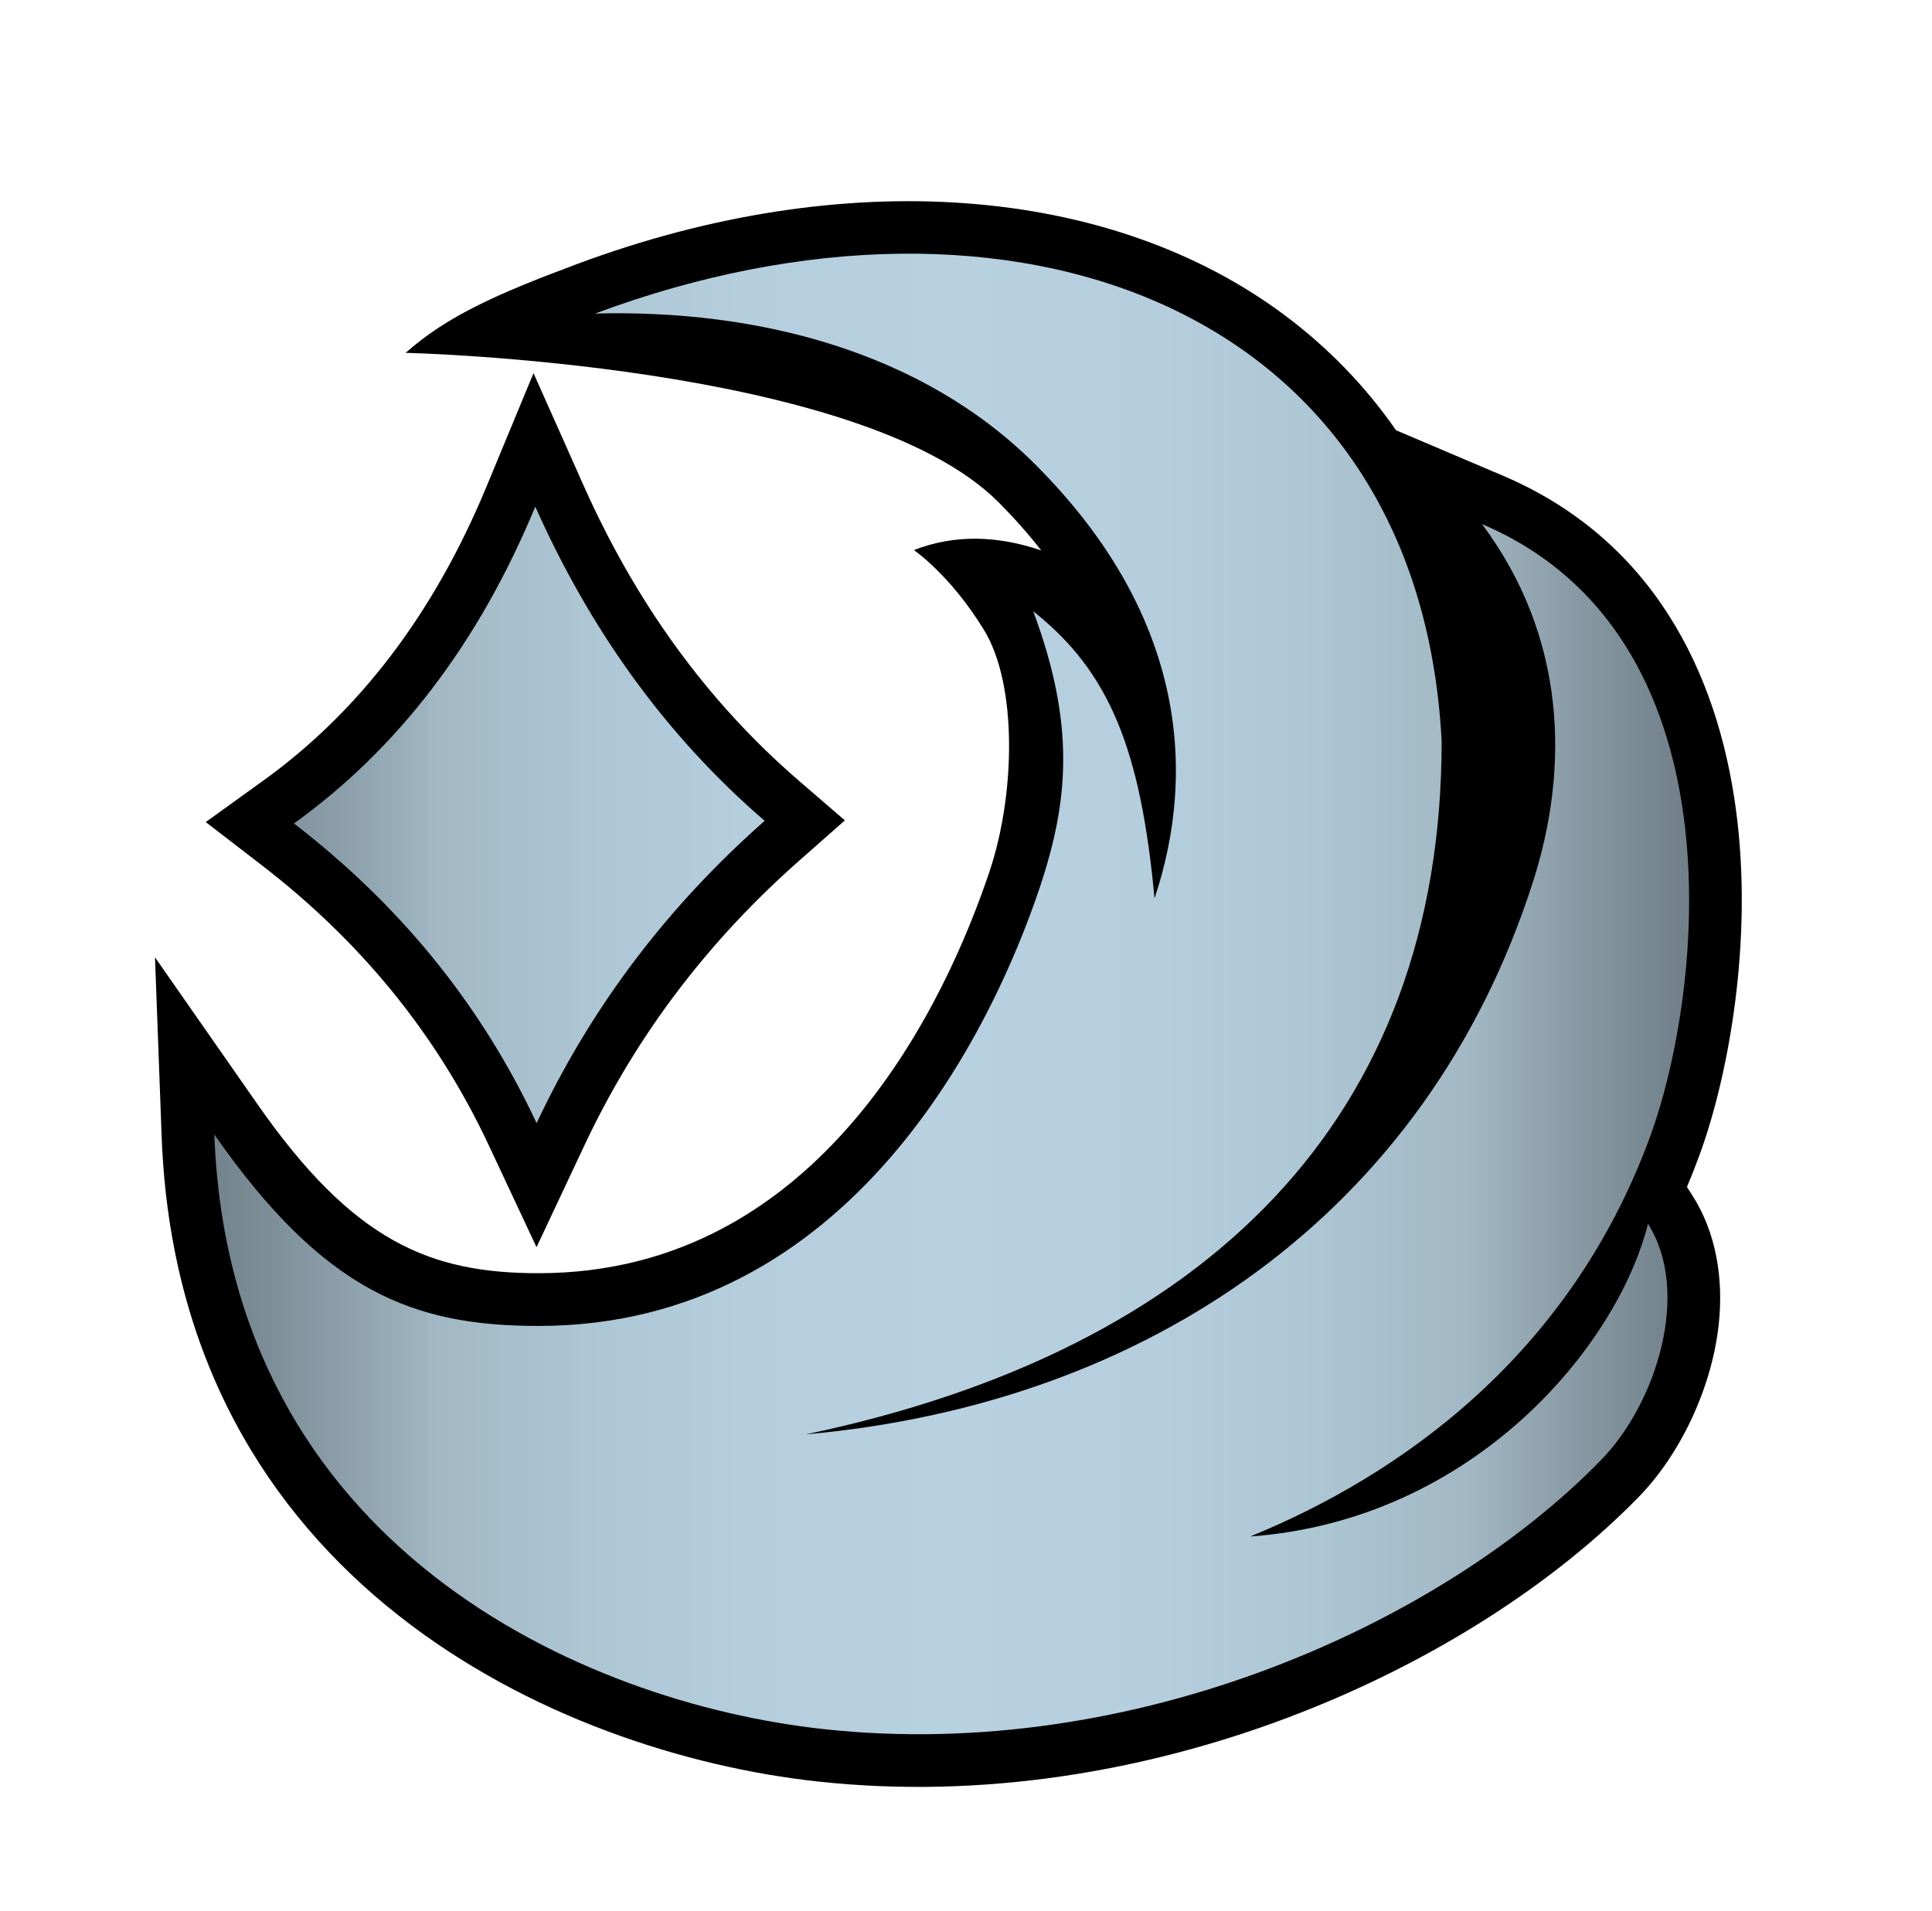
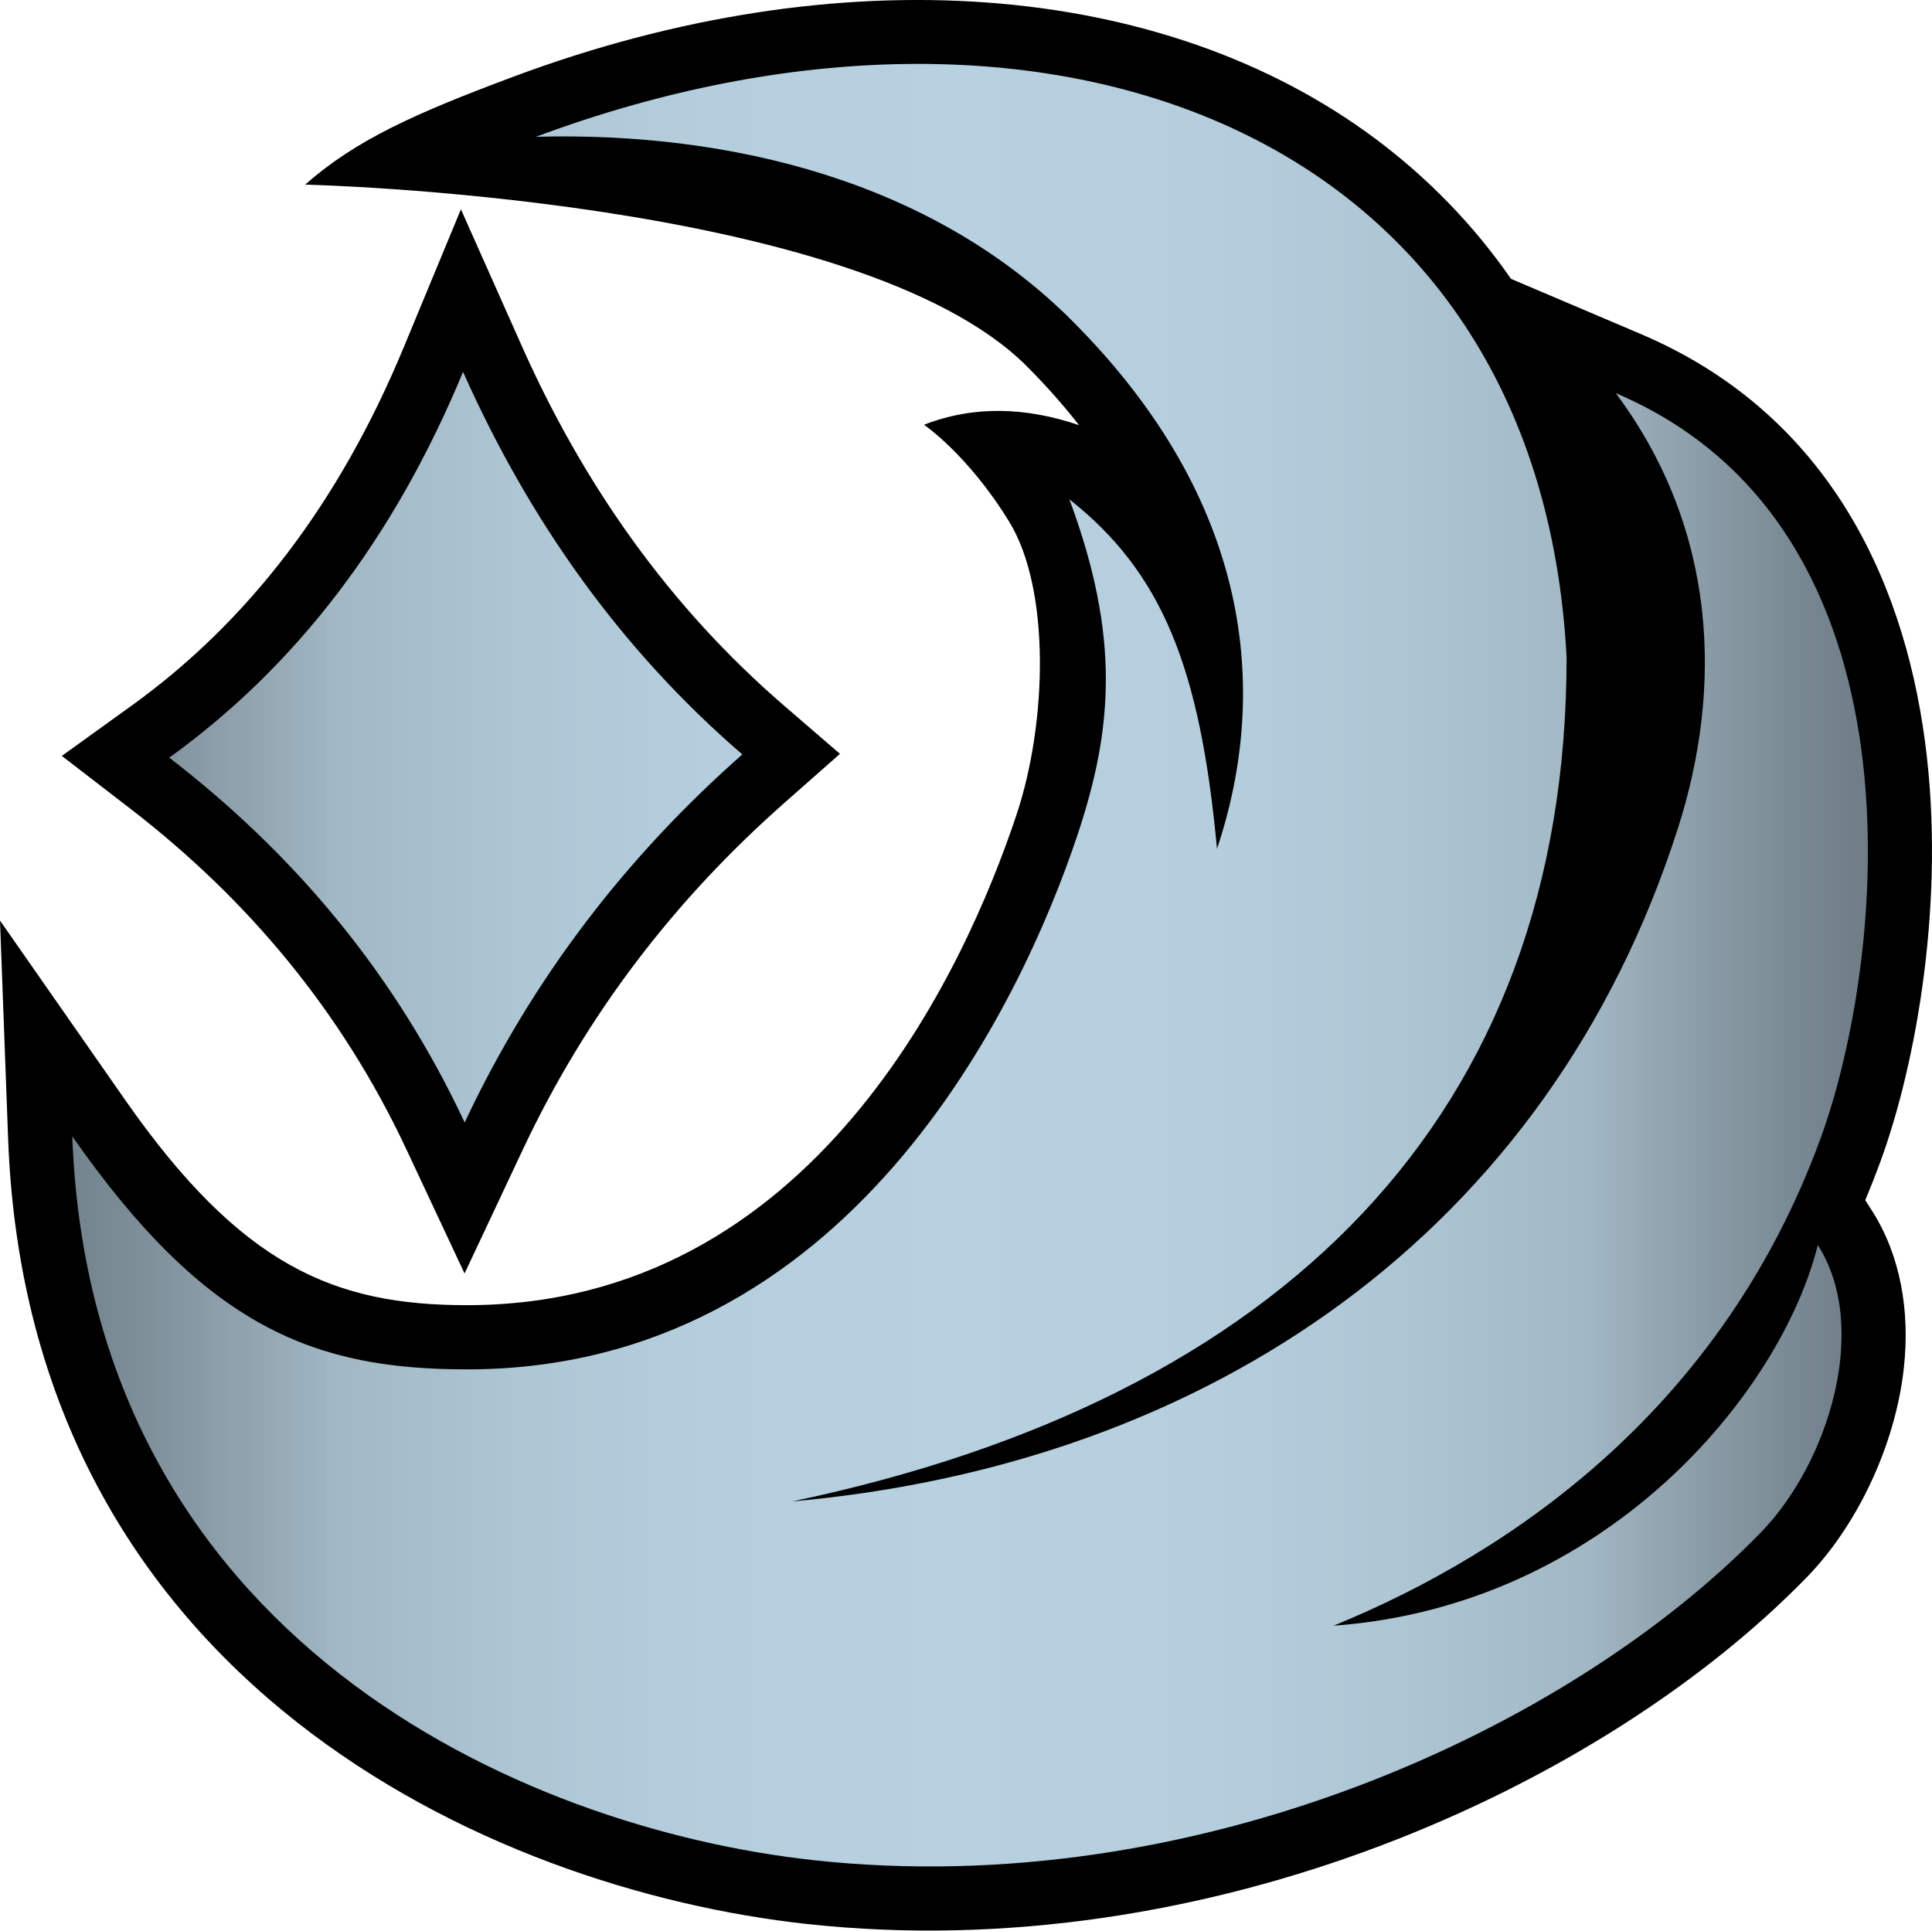
- <svg xmlns="http://www.w3.org/2000/svg" width="100%" height="100%" viewBox="0 0 91 90" version="1.1" xml:space="preserve" style="fill-rule:evenodd;clip-rule:evenodd;stroke-linejoin:round;stroke-miterlimit:2;">
-   <rect id="Uncommon" x="0.065" y="0" width="90" height="90" style="fill:none;" />
-   <path d="M49.043,25.927c-0.597,-0.766 -1.272,-1.529 -2.03,-2.288c-6.536,-6.535 -27.908,-7.018 -27.908,-7.018c1.95,-1.725 4.261,-2.761 8.057,-4.177c12.603,-4.703 25.102,-3.751 33.345,2.401c2.009,1.5 3.779,3.306 5.247,5.421l5.025,2.137c7.027,2.989 10.116,9.217 10.989,15.752c0.822,6.148 -0.353,12.522 -1.714,16.24c-0.189,0.517 -0.388,1.022 -0.596,1.517l0.255,0.399c1.105,1.727 1.486,3.892 1.236,6.119c-0.335,2.997 -1.821,6.088 -3.752,8.072c-7.882,8.099 -23.153,15.113 -38.692,13.414c-12.244,-1.339 -30.113,-9.41 -30.891,-30.383l-0.314,-8.439l4.832,6.927c4.513,6.469 8.128,7.953 13.234,7.953c13.416,0 19.268,-13.03 21.248,-18.943c1.204,-3.595 1.325,-8.767 -0.274,-11.37c-1.598,-2.604 -3.295,-3.749 -3.295,-3.749c1.941,-0.754 3.946,-0.681 5.998,0.015Zm-21.562,-3.073c2.405,5.398 5.716,10.099 10.158,13.931l2.155,1.859l-2.135,1.884c-4.215,3.717 -7.65,8.144 -10.136,13.432l-2.252,4.788l-2.245,-4.791c-2.515,-5.368 -6.154,-9.701 -10.695,-13.2l-2.64,-2.034l2.704,-1.948c4.505,-3.245 8.027,-7.836 10.523,-13.861l2.212,-5.338l2.351,5.278Z" />
-   <path d="M25.213,23.865c2.556,5.737 6.083,10.728 10.803,14.8c-4.467,3.94 -8.105,8.633 -10.741,14.239c-2.689,-5.739 -6.574,-10.374 -11.428,-14.114c4.856,-3.498 8.675,-8.43 11.366,-14.925Zm2.818,-9.095c19.515,-7.281 38.792,-0.433 39.873,20.137c-0,17.735 -11.003,28.68 -29.955,32.66c16.086,-1.439 29.253,-10.386 34.263,-26.048c1.726,-5.397 1.55,-11.525 -2.405,-16.83c12.257,5.212 10.438,21.959 7.915,28.852c-3.795,10.367 -11.829,15.97 -18.835,18.835c10.507,-0.762 17.294,-8.963 18.735,-14.727c2.029,3.172 0.431,8.412 -2.205,11.12c-7.463,7.669 -21.93,14.287 -36.642,12.678c-11.327,-1.238 -27.96,-8.603 -28.68,-28.006c5.184,7.431 9.407,9.017 15.271,9.017c14.777,-0 21.422,-14.126 23.603,-20.638c1.379,-4.118 1.682,-7.687 -0.301,-13.024c3.595,2.841 5.061,6.51 5.711,13.525c2.052,-6.14 1.336,-13.492 -5.61,-20.438c-5.365,-5.364 -13.155,-7.314 -20.738,-7.113Z" style="fill:url(#_Linear1);" />
+ <svg xmlns="http://www.w3.org/2000/svg" id="Layer_2" data-name="Layer 2" viewBox="0 0 896.88 896.34">
  <defs>
-     <linearGradient id="_Linear1" x1="0" y1="0" x2="1" y2="0" gradientUnits="userSpaceOnUse" gradientTransform="matrix(82.973,0,0,83.3032,3.34104,45.1776)">
-       <stop offset="0" style="stop-color:#626e77;stop-opacity:1" />
-       <stop offset="0.04" style="stop-color:#697780;stop-opacity:1" />
-       <stop offset="0.11" style="stop-color:#7d8e98;stop-opacity:1" />
-       <stop offset="0.2" style="stop-color:#9eb4c0;stop-opacity:1" />
-       <stop offset="0.2" style="stop-color:#a0b6c2;stop-opacity:1" />
-       <stop offset="0.2" style="stop-color:#a1b7c3;stop-opacity:1" />
-       <stop offset="0.29" style="stop-color:#adc6d4;stop-opacity:1" />
-       <stop offset="0.38" style="stop-color:#b5cede;stop-opacity:1" />
-       <stop offset="0.5" style="stop-color:#b7d1e1;stop-opacity:1" />
-       <stop offset="0.62" style="stop-color:#b5cede;stop-opacity:1" />
-       <stop offset="0.71" style="stop-color:#adc6d4;stop-opacity:1" />
-       <stop offset="0.8" style="stop-color:#a1b7c3;stop-opacity:1" />
-       <stop offset="0.8" style="stop-color:#a0b6c2;stop-opacity:1" />
-       <stop offset="0.85" style="stop-color:#8b9da8;stop-opacity:1" />
-       <stop offset="0.91" style="stop-color:#74838d;stop-opacity:1" />
-       <stop offset="0.96" style="stop-color:#67747d;stop-opacity:1" />
-       <stop offset="1" style="stop-color:#626e77;stop-opacity:1" />
+     <style>
+       .cls-1, .cls-2 {
+         fill-rule: evenodd;
+         stroke-width: 0px;
+       }
+ 
+       .cls-2 {
+         fill: url(#linear-gradient);
+       }
+     </style>
+     <linearGradient id="linear-gradient" x1="-501.6" y1="966.26" x2="-500.6" y2="966.26" gradientTransform="translate(499383.53 966355.16) scale(995.68 -999.64)" gradientUnits="userSpaceOnUse">
+       <stop offset="0" stop-color="#626e77" />
+       <stop offset=".04" stop-color="#697780" />
+       <stop offset=".11" stop-color="#7d8e98" />
+       <stop offset=".2" stop-color="#9eb4c0" />
+       <stop offset=".2" stop-color="#a0b6c2" />
+       <stop offset=".2" stop-color="#a1b7c3" />
+       <stop offset=".29" stop-color="#adc6d4" />
+       <stop offset=".38" stop-color="#b5cede" />
+       <stop offset=".5" stop-color="#b7d1e1" />
+       <stop offset=".62" stop-color="#b5cede" />
+       <stop offset=".71" stop-color="#adc6d4" />
+       <stop offset=".8" stop-color="#a1b7c3" />
+       <stop offset=".8" stop-color="#a0b6c2" />
+       <stop offset=".85" stop-color="#8b9da8" />
+       <stop offset=".91" stop-color="#74838d" />
+       <stop offset=".96" stop-color="#67747d" />
+       <stop offset="1" stop-color="#626e77" />
    </linearGradient>
  </defs>
+   <g id="Layer_1-2" data-name="Layer 1">
+     <path class="cls-1" d="M500.92,197.4c-7.16-9.19-15.26-18.35-24.36-27.46-78.43-78.42-334.9-84.22-334.9-84.22,23.4-20.7,51.13-33.13,96.68-50.12,151.24-56.44,301.22-45.01,400.14,28.81,24.11,18,45.35,39.67,62.96,65.05l60.3,25.64c84.32,35.87,121.39,110.6,131.87,189.02,9.86,73.78-4.24,150.26-20.57,194.88-2.27,6.2-4.66,12.26-7.15,18.2l3.06,4.79c13.26,20.72,17.83,46.7,14.83,73.43-4.02,35.96-21.85,73.06-45.02,96.86-94.58,97.19-277.84,181.36-464.3,160.97C227.53,877.2,13.1,780.35,3.77,528.67l-3.77-101.27,57.98,83.12c54.16,77.63,97.54,95.44,158.81,95.44,160.99,0,231.22-156.36,254.98-227.32,14.45-43.14,15.9-105.2-3.29-136.44-19.18-31.25-39.54-44.99-39.54-44.99,23.29-9.05,47.35-8.17,71.98.18h0ZM242.17,160.52c28.86,64.78,68.59,121.19,121.9,167.17l25.86,22.31-25.62,22.61c-50.58,44.6-91.8,97.73-121.63,161.18l-27.02,57.46-26.94-57.49c-30.18-64.42-73.85-116.41-128.34-158.4l-31.68-24.41,32.45-23.38c54.06-38.94,96.32-94.03,126.28-166.33l26.54-64.06,28.21,63.34h0Z" />
+     <path class="cls-2" d="M214.96,172.66c30.67,68.84,73,128.74,129.64,177.6-53.6,47.28-97.26,103.6-128.89,170.87-32.27-68.87-78.89-124.49-137.14-169.37,58.27-41.98,104.1-101.16,136.39-179.1h0ZM248.77,63.52c234.18-87.37,465.5-5.2,478.48,241.64,0,212.82-132.04,344.16-359.46,391.92,193.03-17.27,351.04-124.63,411.16-312.58,20.71-64.76,18.6-138.3-28.86-201.96,147.08,62.54,125.26,263.51,94.98,346.22-45.54,124.4-141.95,191.64-226.02,226.02,126.08-9.14,207.53-107.56,224.82-176.72,24.35,38.06,5.17,100.94-26.46,133.44-89.56,92.03-263.16,171.44-439.7,152.14-135.92-14.86-335.52-103.24-344.16-336.07,62.21,89.17,112.88,108.2,183.25,108.2,177.32,0,257.06-169.51,283.24-247.66,16.55-49.42,20.18-92.24-3.61-156.29,43.14,34.09,60.73,78.12,68.53,162.3,24.62-73.68,16.03-161.9-67.32-245.26-64.38-64.37-157.86-87.77-248.86-85.36Z" />
+   </g>
</svg>
